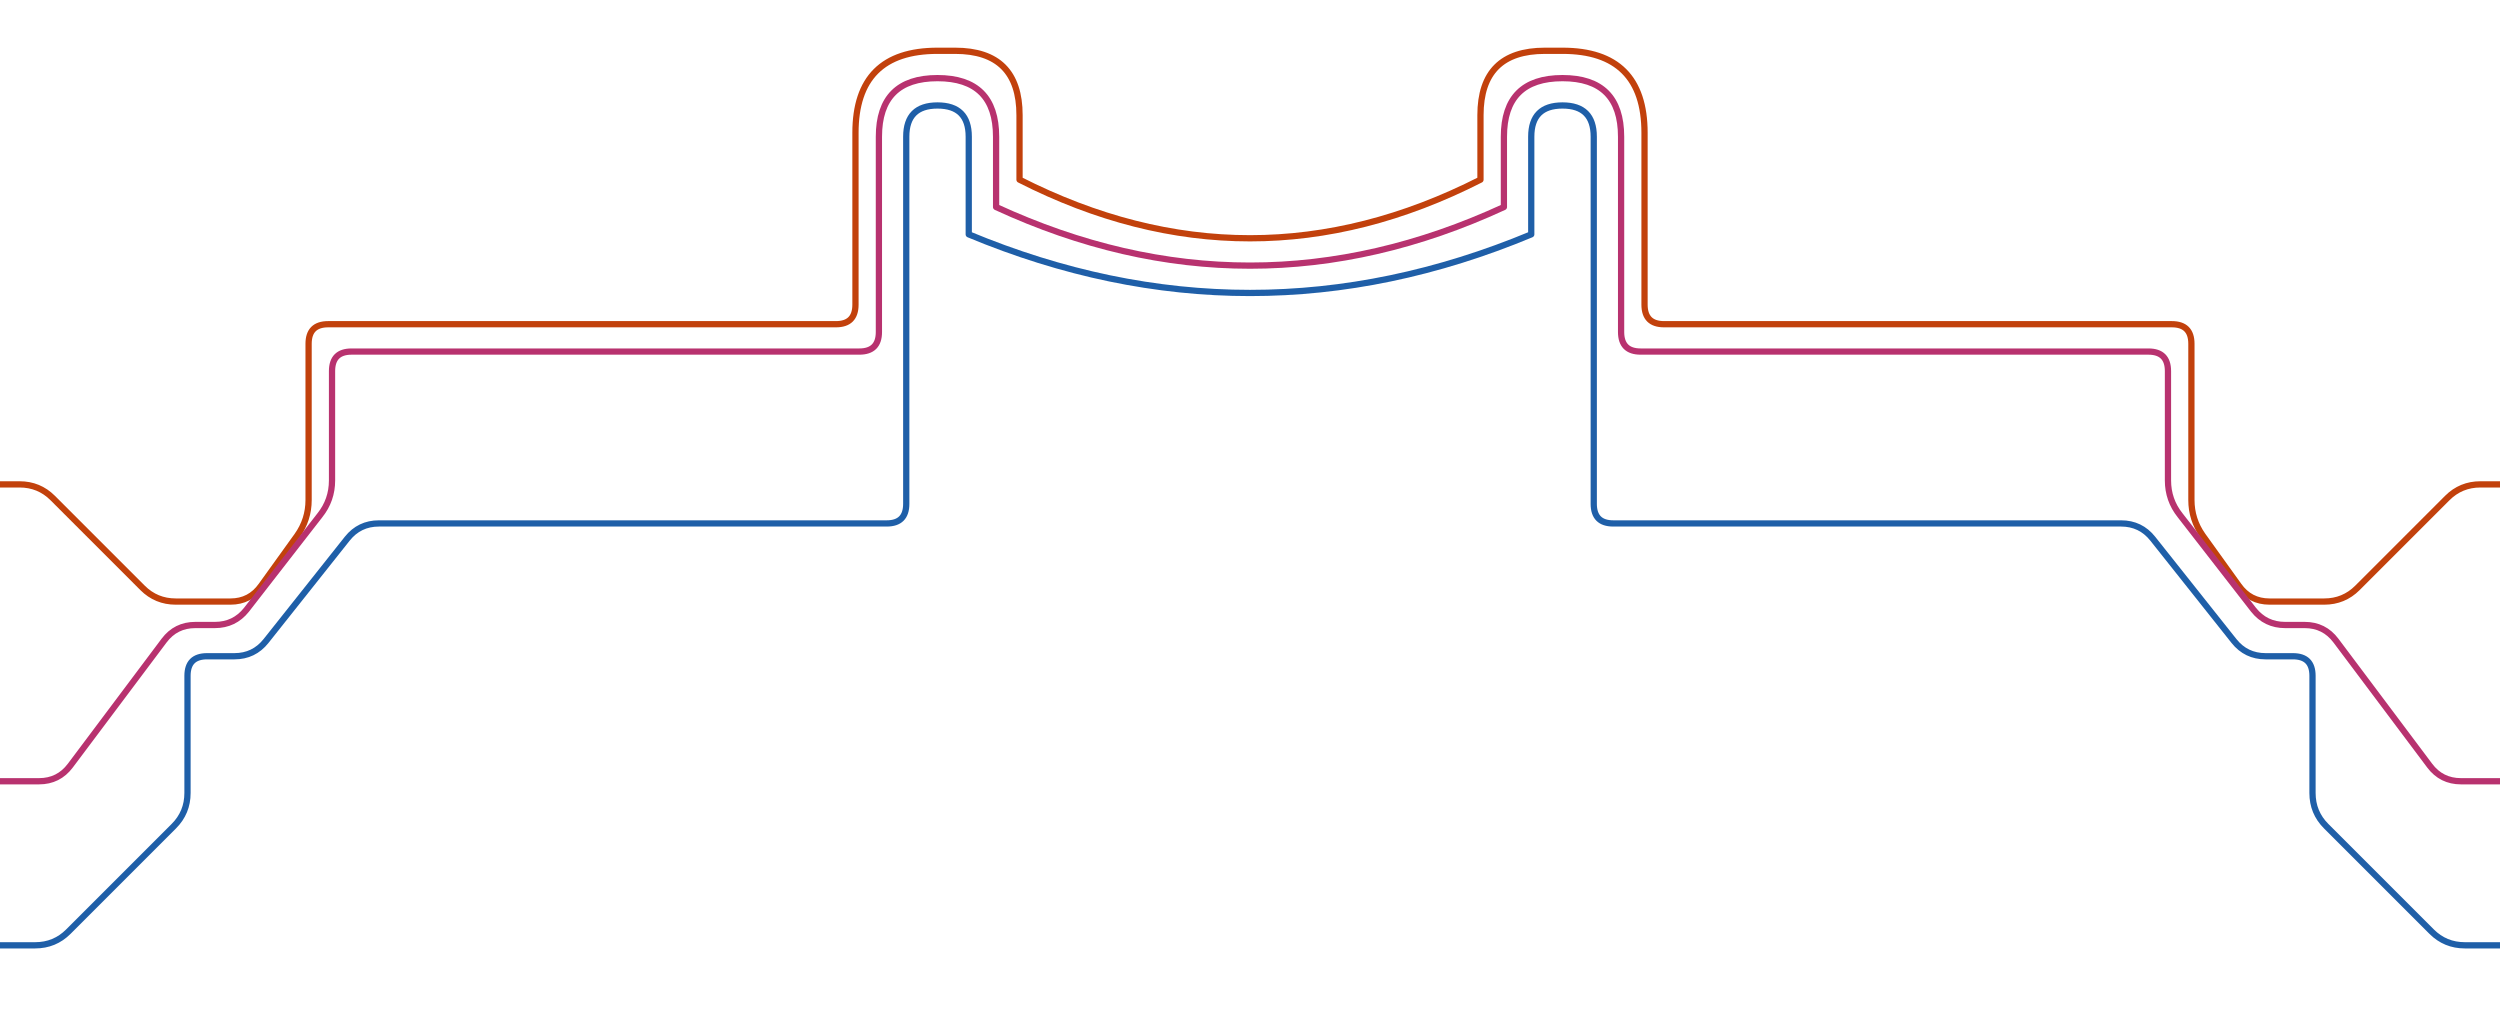
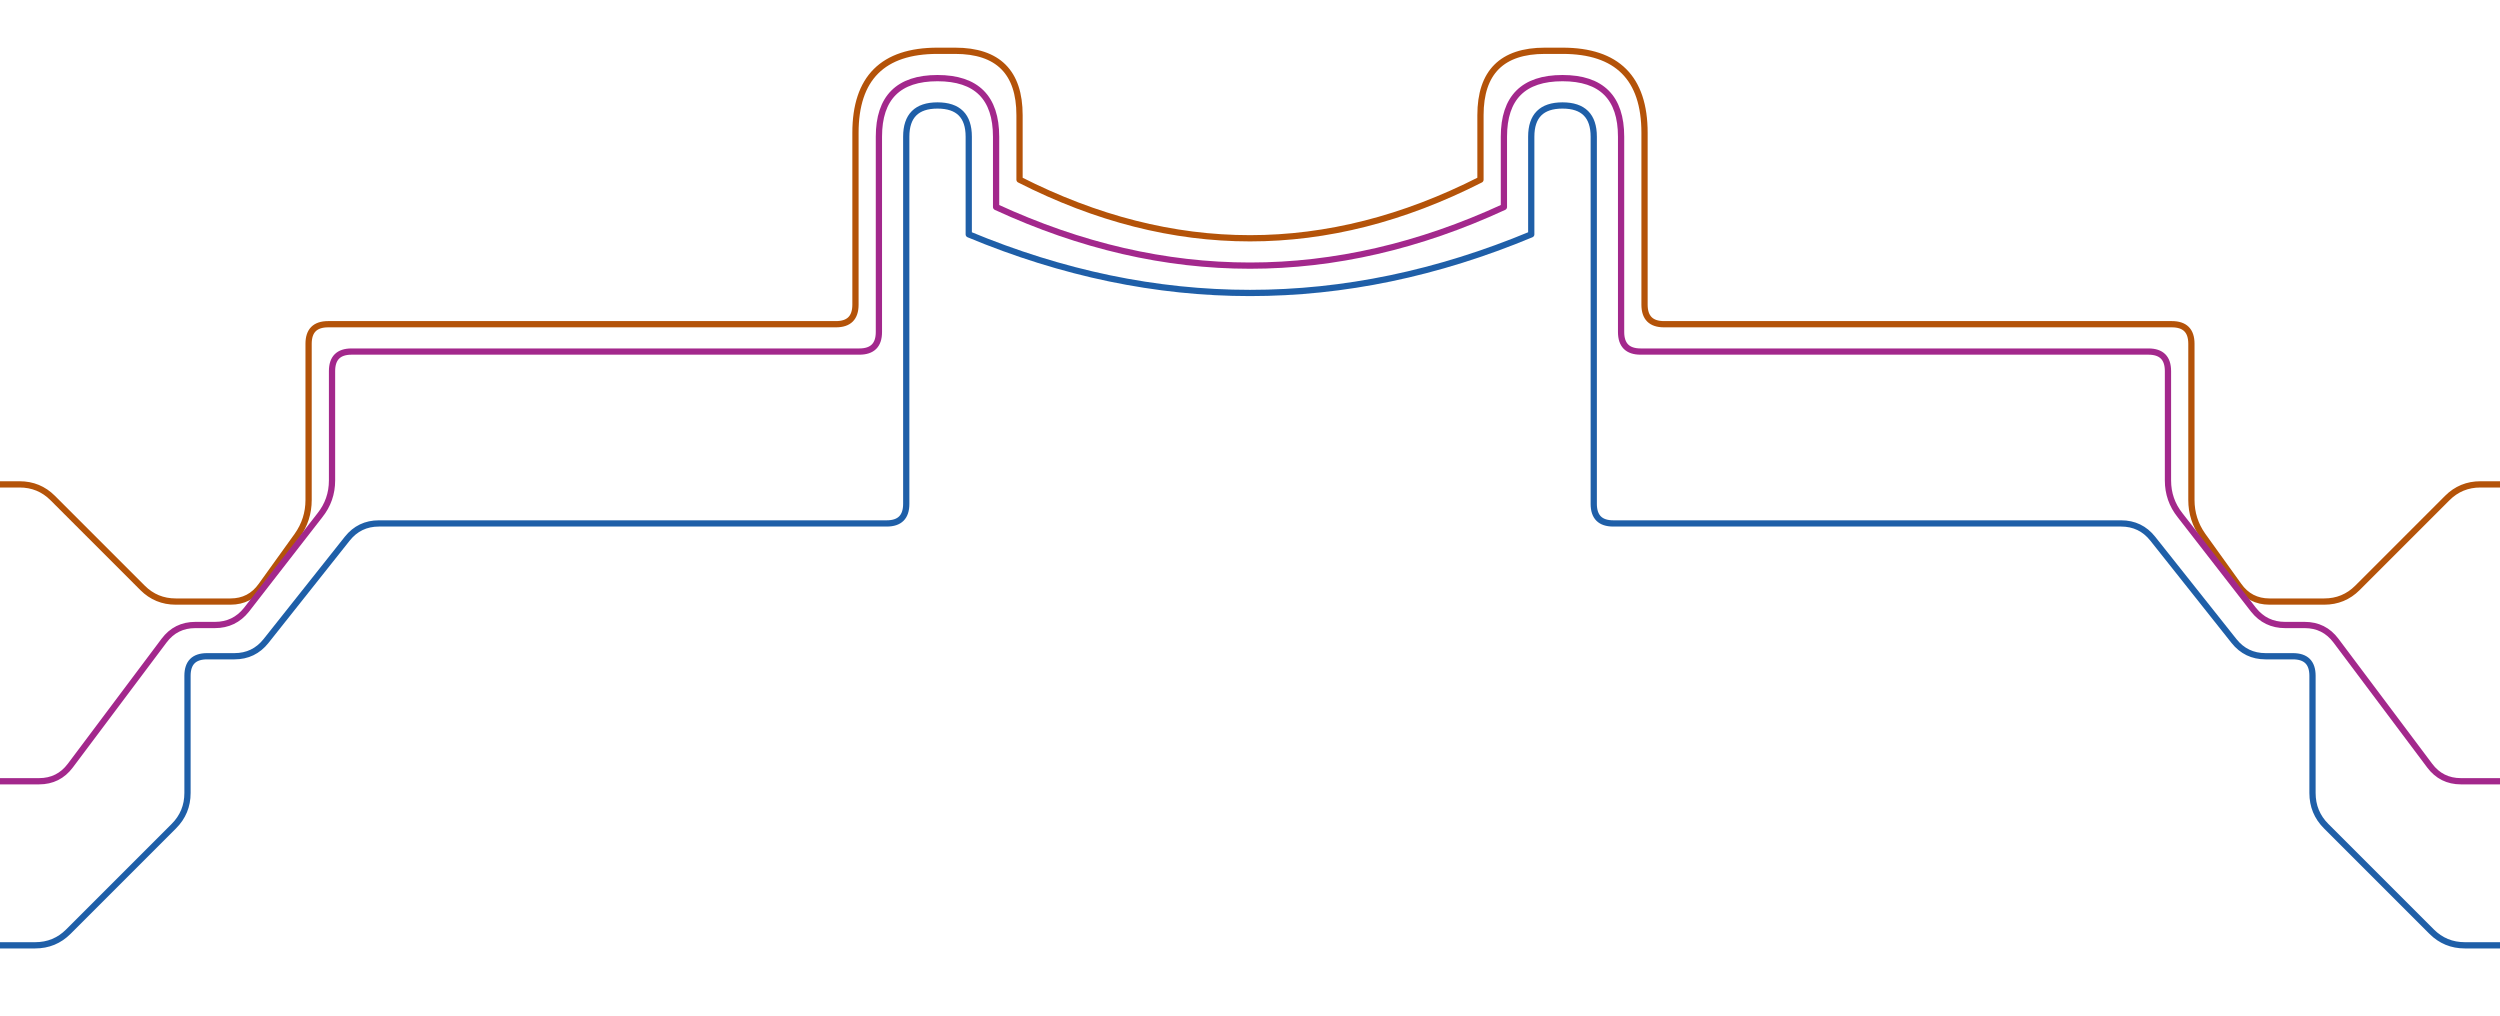
<svg xmlns="http://www.w3.org/2000/svg" viewBox="20 130 640 260">
  <g fill="none" stroke-width="1.6" stroke-linecap="round" stroke-linejoin="round">
-     <path stroke="#C2410C" d="M20.0 254.0 L25.0 254.0 Q30.0 254.0 33.5 257.5 L56.5 280.5 Q60.0 284.0 65.0 284.0 L79.0 284.0 Q84.0 284.0 86.9 279.9 L96.1 267.1 Q99.0 263.0 99.0 258.0 L99.0 218.0 Q99.0 213.0 104.0 213.0 L234.0 213.0 Q239.0 213.0 239.0 208.0 L239.0 164.0 Q239.0 143.0 260.0 143.0 L264.5 143.0 Q281.0 143.0 281.0 159.5 L281.0 176.0 Q340.0 206.0 399.0 176.0L399.0 159.5 Q399.0 143.0 415.5 143.0 L420.0 143.0 Q441.0 143.0 441.0 164.0 L441.0 208.0 Q441.0 213.0 446.0 213.0 L576.0 213.0 Q581.0 213.0 581.0 218.0 L581.0 258.0 Q581.0 263.0 583.9 267.1 L593.1 279.9 Q596.0 284.0 601.0 284.0 L615.0 284.0 Q620.0 284.0 623.5 280.5 L646.5 257.5 Q650.0 254.0 655.0 254.0 L660.0 254.0" />
-     <path stroke="#B8326F" d="M20.0 330.0 L30.0 330.0 Q35.0 330.0 38.0 326.0 L62.0 294.0 Q65.0 290.0 70.0 290.0 L75.0 290.0 Q80.0 290.0 83.1 286.1 L101.9 261.9 Q105.0 258.0 105.0 253.0 L105.0 225.0 Q105.0 220.0 110.0 220.0 L240.0 220.0 Q245.0 220.0 245.0 215.0 L245.0 165.0 Q245.0 150.0 260.0 150.0 L260.0 150.0 Q275.0 150.0 275.0 165.0 L275.0 183.0 Q340.0 213.0 405.0 183.0L405.0 165.0 Q405.0 150.0 420.0 150.0 L420.0 150.0 Q435.0 150.0 435.0 165.0 L435.0 215.0 Q435.0 220.0 440.0 220.0 L570.0 220.0 Q575.0 220.0 575.0 225.0 L575.0 253.0 Q575.0 258.0 578.1 261.9 L596.9 286.1 Q600.0 290.0 605.0 290.0 L610.0 290.0 Q615.0 290.0 618.0 294.0 L642.0 326.0 Q645.0 330.0 650.0 330.0 L660.0 330.0" />
+     <path stroke="#B45309" d="M20.0 254.0 L25.0 254.0 Q30.0 254.0 33.5 257.5 L56.5 280.5 Q60.0 284.0 65.0 284.0 L79.0 284.0 Q84.0 284.0 86.9 279.9 L96.1 267.1 Q99.0 263.0 99.0 258.0 L99.0 218.0 Q99.0 213.0 104.0 213.0 L234.0 213.0 Q239.0 213.0 239.0 208.0 L239.0 164.0 Q239.0 143.0 260.0 143.0 L264.5 143.0 Q281.0 143.0 281.0 159.5 L281.0 176.0 Q340.0 206.0 399.0 176.0L399.0 159.5 Q399.0 143.0 415.5 143.0 L420.0 143.0 Q441.0 143.0 441.0 164.0 L441.0 208.0 Q441.0 213.0 446.0 213.0 L576.0 213.0 Q581.0 213.0 581.0 218.0 L581.0 258.0 Q581.0 263.0 583.9 267.1 L593.1 279.9 Q596.0 284.0 601.0 284.0 L615.0 284.0 Q620.0 284.0 623.5 280.5 L646.5 257.5 Q650.0 254.0 655.0 254.0 L660.0 254.0" />
+     <path stroke="#A3288C" d="M20.0 330.0 L30.0 330.0 Q35.0 330.0 38.0 326.0 L62.0 294.0 Q65.0 290.0 70.0 290.0 L75.0 290.0 Q80.0 290.0 83.1 286.1 L101.9 261.9 Q105.0 258.0 105.0 253.0 L105.0 225.0 Q105.0 220.0 110.0 220.0 L240.0 220.0 Q245.0 220.0 245.0 215.0 L245.0 165.0 Q245.0 150.0 260.0 150.0 L260.0 150.0 Q275.0 150.0 275.0 165.0 L275.0 183.0 Q340.0 213.0 405.0 183.0L405.0 165.0 Q405.0 150.0 420.0 150.0 L420.0 150.0 Q435.0 150.0 435.0 165.0 L435.0 215.0 Q435.0 220.0 440.0 220.0 L570.0 220.0 Q575.0 220.0 575.0 225.0 L575.0 253.0 Q575.0 258.0 578.1 261.9 L596.9 286.1 Q600.0 290.0 605.0 290.0 L610.0 290.0 Q615.0 290.0 618.0 294.0 L642.0 326.0 Q645.0 330.0 650.0 330.0 L660.0 330.0" />
    <path stroke="#1F5FA8" d="M20.0 372.0 L29.0 372.0 Q34.0 372.0 37.5 368.5 L64.5 341.5 Q68.0 338.0 68.0 333.0 L68.0 303.0 Q68.0 298.0 73.0 298.0 L80.0 298.0 Q85.0 298.0 88.1 294.1 L108.9 267.9 Q112.0 264.0 117.0 264.0 L247.0 264.0 Q252.0 264.0 252.0 259.0 L252.0 165.0 Q252.0 157.0 260.0 157.0 L260.0 157.0 Q268.0 157.0 268.0 165.0 L268.0 190.0 Q340.0 220.0 412.0 190.0L412.0 165.0 Q412.0 157.0 420.0 157.0 L420.0 157.0 Q428.0 157.0 428.0 165.0 L428.0 259.0 Q428.0 264.0 433.0 264.0 L563.0 264.0 Q568.0 264.0 571.1 267.9 L591.9 294.1 Q595.0 298.0 600.0 298.0 L607.0 298.0 Q612.0 298.0 612.0 303.0 L612.0 333.0 Q612.0 338.0 615.5 341.5 L642.5 368.5 Q646.0 372.0 651.0 372.0 L660.0 372.0" />
  </g>
</svg>
